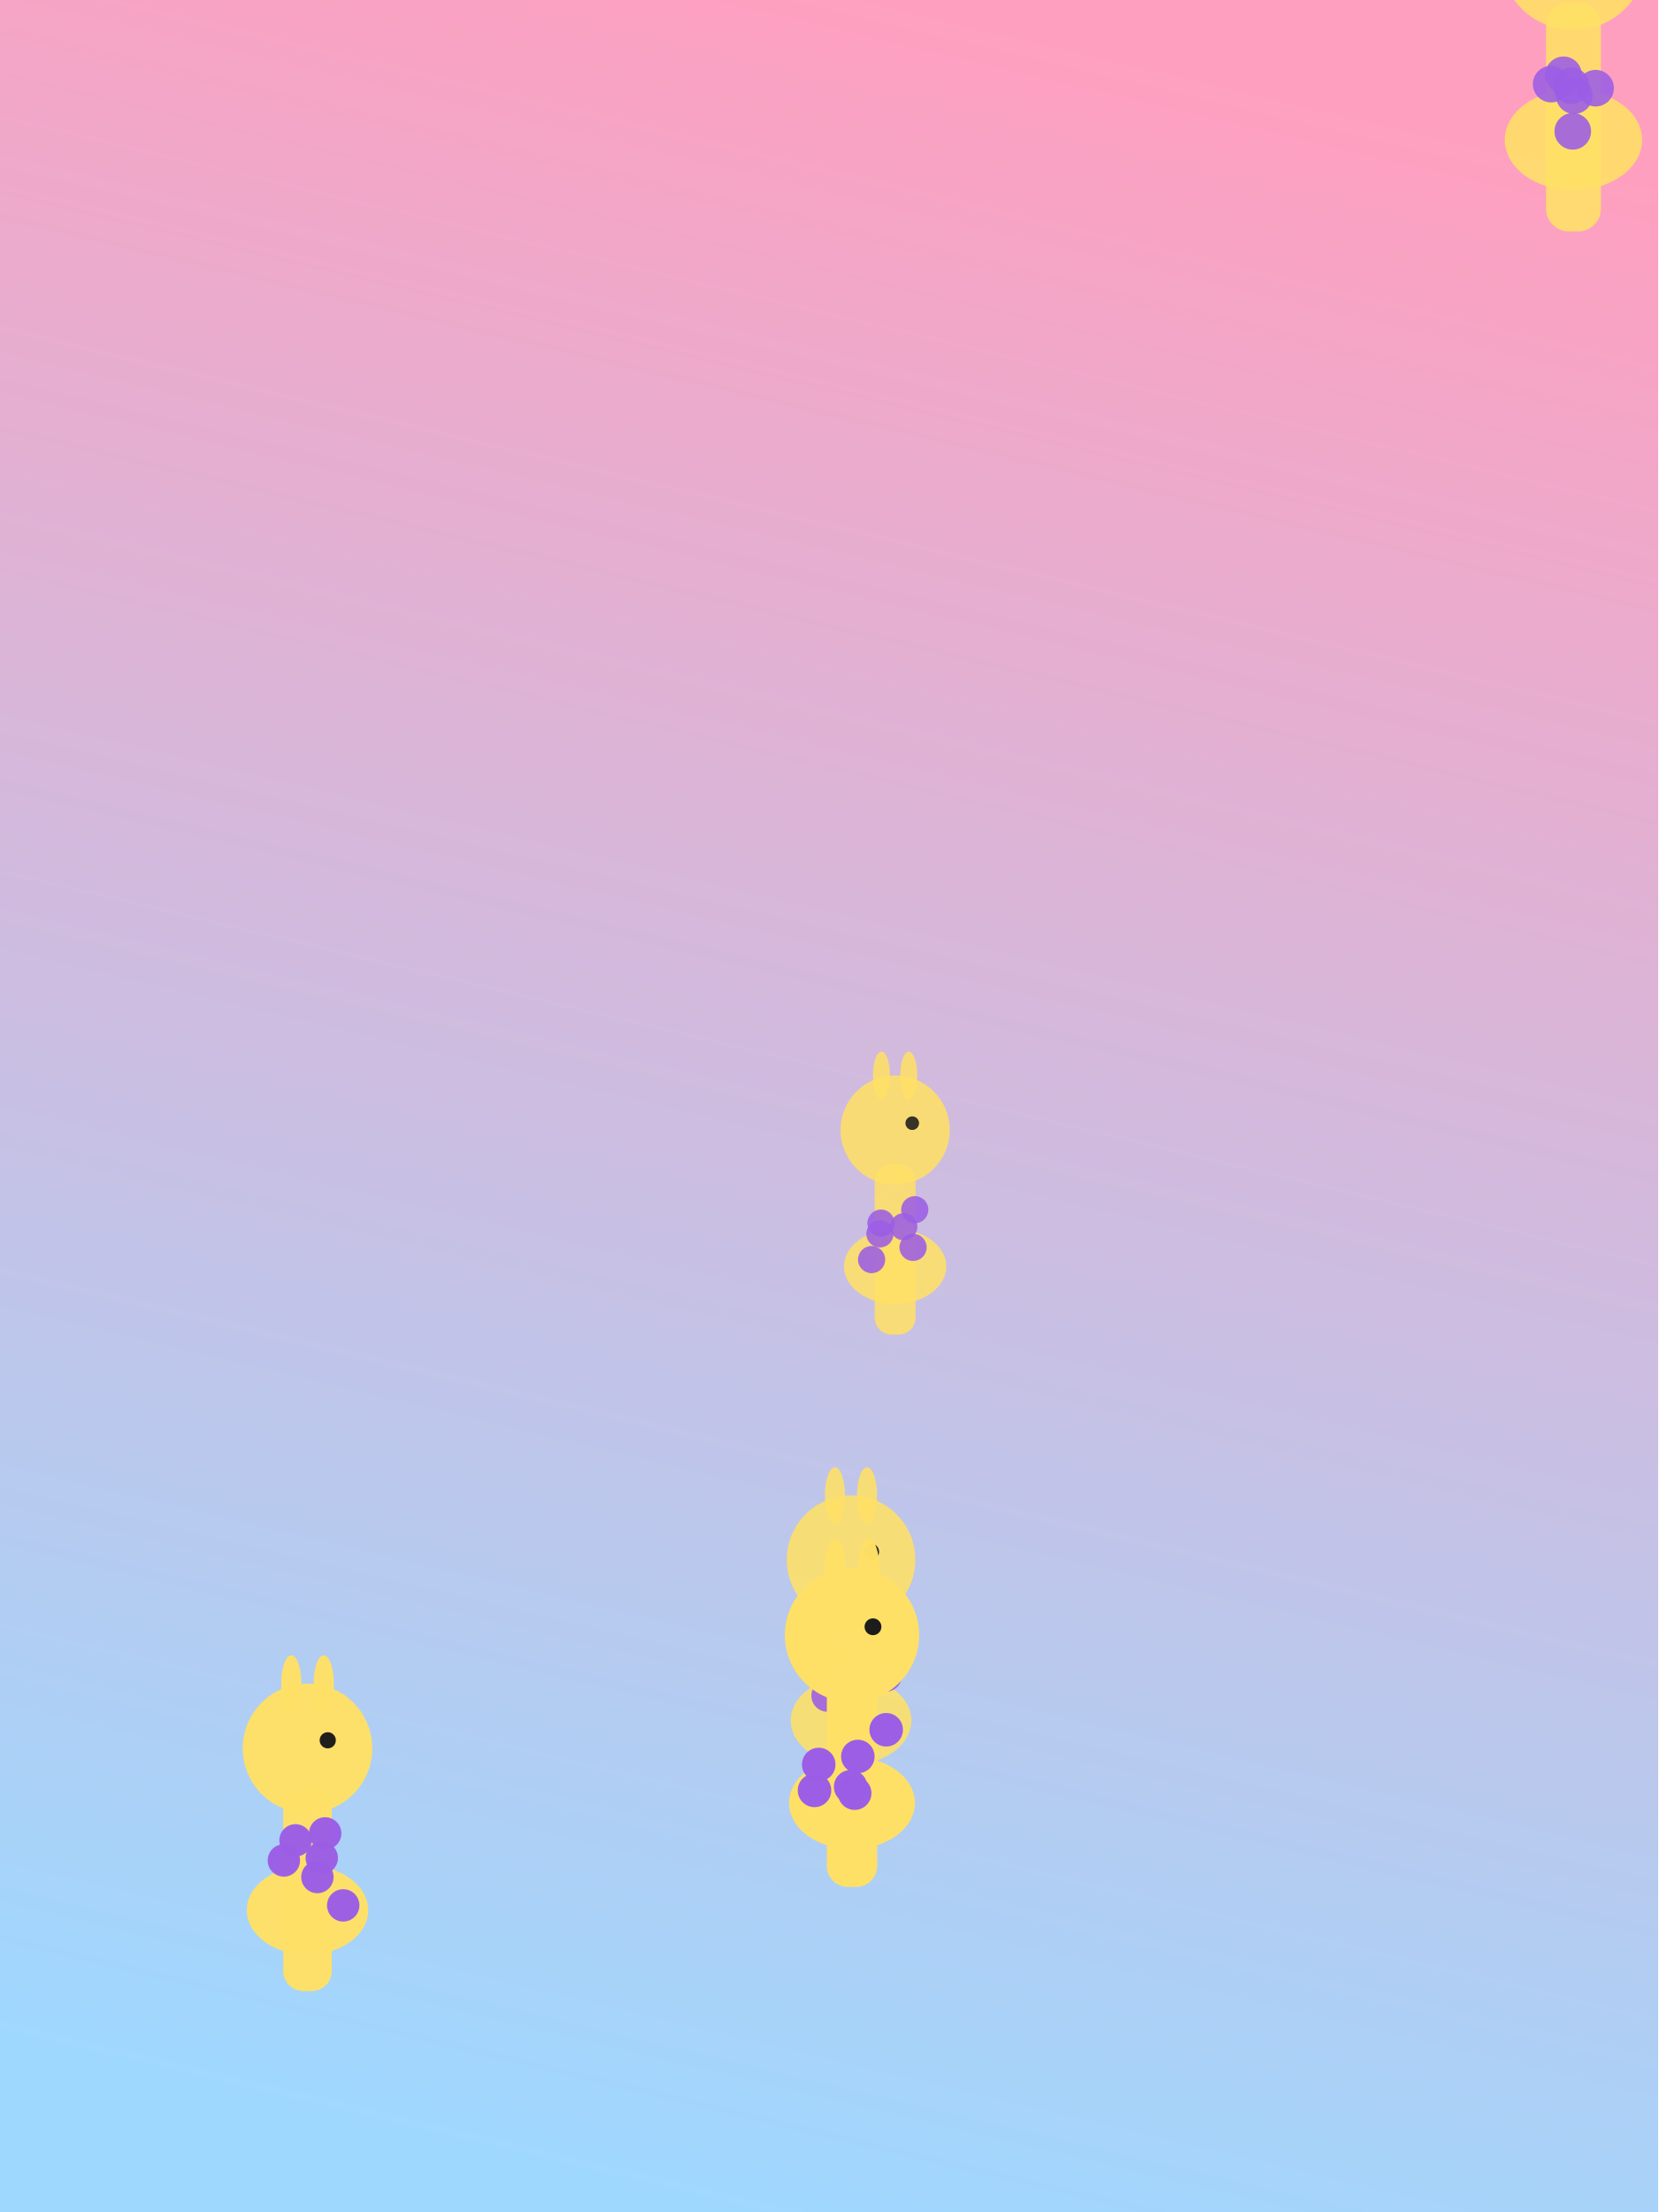
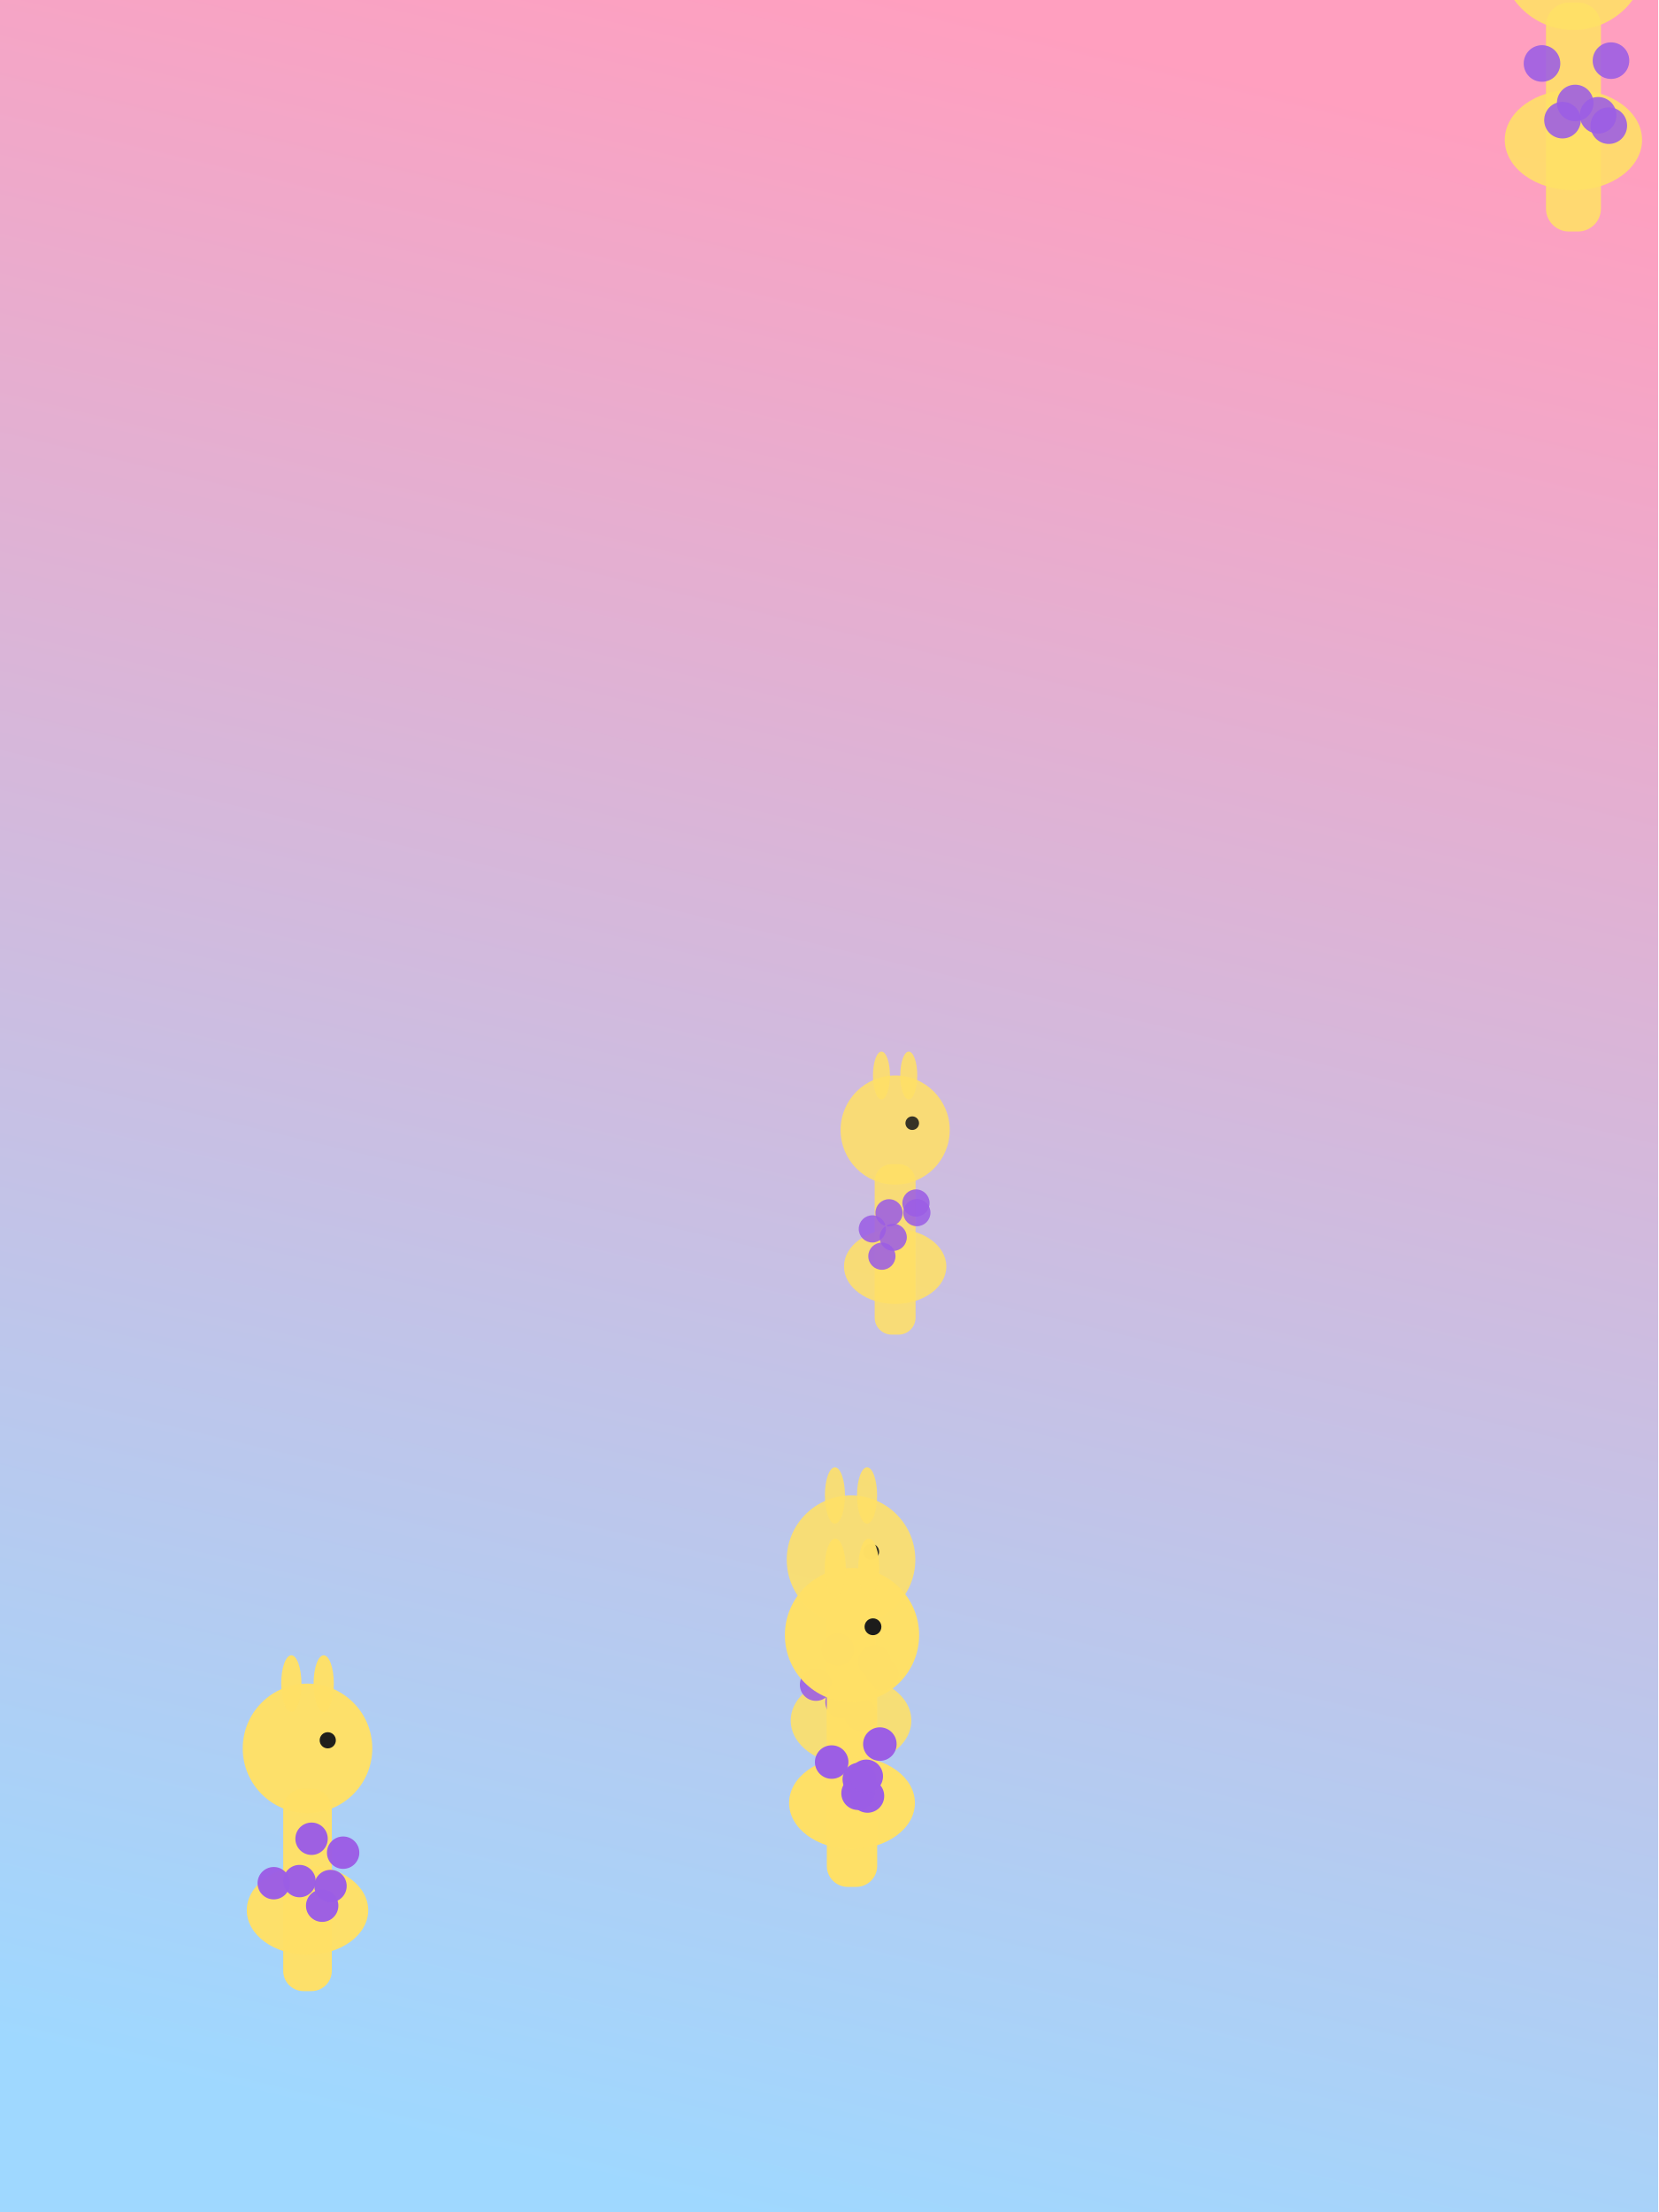
<svg xmlns="http://www.w3.org/2000/svg" viewBox="0 0 2048 2732" width="2048" height="2732">
  <defs>
    <linearGradient id="lg1" x1="58.7%" y1="0.8%" x2="41.3%" y2="99.2%">
      <stop offset="0.0%" stop-color="#ff9fbf" />
      <stop offset="100.0%" stop-color="#9fd8ff" />
    </linearGradient>
  </defs>
  <rect x="0.0" y="0.0" width="2048.0" height="2732.0" rx="0" fill="url(#lg1)" opacity="1.00" />
  <g>
    <rect x="1021.3" y="1976.1" width="59.6" height="248.3" rx="24.825" fill="#ffe066" opacity="0.88" />
    <circle cx="1051.1" cy="1926.4" r="79.4" fill="#ffe066" opacity="0.88" />
    <ellipse cx="1031.2" cy="1847.0" rx="12.4" ry="34.8" fill="#ffe066" opacity="0.88" />
    <ellipse cx="1070.9" cy="1847.0" rx="12.4" ry="34.8" fill="#ffe066" opacity="0.88" />
    <circle cx="1075.9" cy="1916.5" r="9.9" fill="#1a1a1a" opacity="0.88" />
    <ellipse cx="1051.1" cy="2125.0" rx="74.5" ry="54.6" fill="#ffe066" opacity="0.88" />
-     <circle cx="1045.4" cy="2076.7" r="19.9" fill="#9b5de5" opacity="0.88" />
-     <circle cx="1078.2" cy="2064.7" r="19.9" fill="#9b5de5" opacity="0.88" />
-     <circle cx="1094.1" cy="2069.5" r="19.9" fill="#9b5de5" opacity="0.88" />
-     <circle cx="1063.8" cy="2070.3" r="19.9" fill="#9b5de5" opacity="0.88" />
-     <circle cx="1056.4" cy="2031.5" r="19.9" fill="#9b5de5" opacity="0.88" />
-     <circle cx="1022.0" cy="2094.3" r="19.9" fill="#9b5de5" opacity="0.88" />
+     <circle cx="1034.9" cy="2037.3" r="19.9" fill="#9b5de5" opacity="0.88" />
+     <circle cx="1039.2" cy="2102.2" r="19.9" fill="#9b5de5" opacity="0.88" />
+     <circle cx="1063.0" cy="2118.0" r="19.9" fill="#9b5de5" opacity="0.88" />
+     <circle cx="1079.8" cy="2052.0" r="19.9" fill="#9b5de5" opacity="0.88" />
+     <circle cx="1089.5" cy="2067.7" r="19.9" fill="#9b5de5" opacity="0.88" />
+     <circle cx="1007.8" cy="2080.8" r="19.9" fill="#9b5de5" opacity="0.88" />
  </g>
  <g>
    <rect x="1021.2" y="2071.3" width="62.2" height="259.2" rx="25.915" fill="#ffe066" opacity="0.99" />
    <circle cx="1052.3" cy="2019.5" r="82.9" fill="#ffe066" opacity="0.99" />
    <ellipse cx="1031.6" cy="1936.6" rx="13.0" ry="36.3" fill="#ffe066" opacity="0.99" />
    <ellipse cx="1073.0" cy="1936.6" rx="13.0" ry="36.3" fill="#ffe066" opacity="0.99" />
    <circle cx="1078.2" cy="2009.2" r="10.4" fill="#1a1a1a" opacity="0.99" />
    <ellipse cx="1052.3" cy="2226.8" rx="77.7" ry="57.0" fill="#ffe066" opacity="0.99" />
-     <circle cx="1050.6" cy="2206.8" r="20.7" fill="#9b5de5" opacity="0.99" />
-     <circle cx="1011.2" cy="2179.3" r="20.7" fill="#9b5de5" opacity="0.99" />
-     <circle cx="1059.5" cy="2169.4" r="20.7" fill="#9b5de5" opacity="0.99" />
-     <circle cx="1094.5" cy="2136.4" r="20.7" fill="#9b5de5" opacity="0.99" />
-     <circle cx="1055.6" cy="2214.7" r="20.7" fill="#9b5de5" opacity="0.99" />
-     <circle cx="1006.0" cy="2211.3" r="20.7" fill="#9b5de5" opacity="0.99" />
+     <circle cx="1061.3" cy="2197.7" r="20.7" fill="#9b5de5" opacity="0.99" />
+     <circle cx="1027.2" cy="2176.3" r="20.7" fill="#9b5de5" opacity="0.99" />
+     <circle cx="1071.4" cy="2218.2" r="20.7" fill="#9b5de5" opacity="0.99" />
+     <circle cx="1059.8" cy="2214.8" r="20.7" fill="#9b5de5" opacity="0.99" />
+     <circle cx="1069.9" cy="2193.9" r="20.7" fill="#9b5de5" opacity="0.99" />
+     <circle cx="1086.7" cy="2154.1" r="20.7" fill="#9b5de5" opacity="0.99" />
  </g>
  <g>
    <rect x="1080.3" y="1437.8" width="50.5" height="210.6" rx="21.062" fill="#ffe066" opacity="0.87" />
    <circle cx="1105.6" cy="1395.7" r="67.4" fill="#ffe066" opacity="0.87" />
    <ellipse cx="1088.7" cy="1328.3" rx="10.5" ry="29.5" fill="#ffe066" opacity="0.87" />
    <ellipse cx="1122.4" cy="1328.3" rx="10.5" ry="29.5" fill="#ffe066" opacity="0.87" />
    <circle cx="1126.7" cy="1387.2" r="8.4" fill="#1a1a1a" opacity="0.87" />
    <ellipse cx="1105.6" cy="1564.2" rx="63.2" ry="46.3" fill="#ffe066" opacity="0.87" />
-     <circle cx="1127.7" cy="1540.6" r="16.8" fill="#9b5de5" opacity="0.87" />
-     <circle cx="1088.1" cy="1510.7" r="16.8" fill="#9b5de5" opacity="0.87" />
-     <circle cx="1076.5" cy="1555.7" r="16.8" fill="#9b5de5" opacity="0.87" />
-     <circle cx="1116.2" cy="1515.1" r="16.8" fill="#9b5de5" opacity="0.87" />
-     <circle cx="1086.8" cy="1523.9" r="16.8" fill="#9b5de5" opacity="0.87" />
-     <circle cx="1129.8" cy="1494.1" r="16.8" fill="#9b5de5" opacity="0.87" />
+     <circle cx="1077.4" cy="1517.8" r="16.8" fill="#9b5de5" opacity="0.87" />
+     <circle cx="1132.4" cy="1497.7" r="16.8" fill="#9b5de5" opacity="0.87" />
+     <circle cx="1103.2" cy="1528.2" r="16.8" fill="#9b5de5" opacity="0.87" />
+     <circle cx="1131.3" cy="1485.8" r="16.8" fill="#9b5de5" opacity="0.87" />
+     <circle cx="1089.2" cy="1551.5" r="16.8" fill="#9b5de5" opacity="0.87" />
+     <circle cx="1098.0" cy="1497.9" r="16.8" fill="#9b5de5" opacity="0.87" />
  </g>
  <g>
    <rect x="1909.4" y="3.1" width="67.9" height="282.8" rx="28.276" fill="#ffe066" opacity="0.88" />
    <circle cx="1943.3" cy="-53.4" r="90.5" fill="#ffe066" opacity="0.88" />
    <ellipse cx="1920.7" cy="-143.9" rx="14.1" ry="39.6" fill="#ffe066" opacity="0.88" />
    <ellipse cx="1966.0" cy="-143.9" rx="14.1" ry="39.6" fill="#ffe066" opacity="0.88" />
    <circle cx="1971.6" cy="-64.7" r="11.3" fill="#1a1a1a" opacity="0.88" />
    <ellipse cx="1943.3" cy="172.8" rx="84.8" ry="62.2" fill="#ffe066" opacity="0.88" />
-     <circle cx="1931.1" cy="92.4" r="22.6" fill="#9b5de5" opacity="0.88" />
-     <circle cx="1915.8" cy="103.9" r="22.6" fill="#9b5de5" opacity="0.88" />
-     <circle cx="1940.4" cy="105.9" r="22.6" fill="#9b5de5" opacity="0.88" />
-     <circle cx="1970.7" cy="108.9" r="22.6" fill="#9b5de5" opacity="0.88" />
-     <circle cx="1944.3" cy="118.1" r="22.6" fill="#9b5de5" opacity="0.88" />
-     <circle cx="1942.5" cy="162.2" r="22.6" fill="#9b5de5" opacity="0.88" />
+     <circle cx="1904.5" cy="78.4" r="22.6" fill="#9b5de5" opacity="0.88" />
+     <circle cx="1989.7" cy="74.9" r="22.6" fill="#9b5de5" opacity="0.88" />
+     <circle cx="1945.5" cy="127.2" r="22.6" fill="#9b5de5" opacity="0.88" />
+     <circle cx="1973.8" cy="142.4" r="22.6" fill="#9b5de5" opacity="0.88" />
+     <circle cx="1987.0" cy="155.2" r="22.6" fill="#9b5de5" opacity="0.88" />
+     <circle cx="1929.8" cy="148.4" r="22.6" fill="#9b5de5" opacity="0.88" />
  </g>
  <g>
    <rect x="349.8" y="2209.3" width="60.0" height="249.9" rx="24.985" fill="#ffe066" opacity="0.97" />
    <circle cx="379.8" cy="2159.4" r="80.0" fill="#ffe066" opacity="0.97" />
    <ellipse cx="359.8" cy="2079.4" rx="12.5" ry="35.0" fill="#ffe066" opacity="0.97" />
    <ellipse cx="399.8" cy="2079.4" rx="12.5" ry="35.0" fill="#ffe066" opacity="0.97" />
    <circle cx="404.8" cy="2149.4" r="10.0" fill="#1a1a1a" opacity="0.97" />
    <ellipse cx="379.8" cy="2359.3" rx="75.0" ry="55.0" fill="#ffe066" opacity="0.97" />
-     <circle cx="401.6" cy="2264.4" r="20.0" fill="#9b5de5" opacity="0.97" />
-     <circle cx="423.9" cy="2353.3" r="20.0" fill="#9b5de5" opacity="0.97" />
-     <circle cx="350.6" cy="2297.8" r="20.0" fill="#9b5de5" opacity="0.97" />
-     <circle cx="365.0" cy="2273.0" r="20.0" fill="#9b5de5" opacity="0.97" />
-     <circle cx="392.0" cy="2318.3" r="20.0" fill="#9b5de5" opacity="0.97" />
-     <circle cx="397.4" cy="2294.7" r="20.0" fill="#9b5de5" opacity="0.97" />
+     <circle cx="397.9" cy="2353.7" r="20.0" fill="#9b5de5" opacity="0.97" />
+     <circle cx="408.2" cy="2329.4" r="20.0" fill="#9b5de5" opacity="0.97" />
+     <circle cx="369.9" cy="2323.3" r="20.0" fill="#9b5de5" opacity="0.97" />
+     <circle cx="423.8" cy="2288.2" r="20.0" fill="#9b5de5" opacity="0.97" />
+     <circle cx="338.1" cy="2325.9" r="20.0" fill="#9b5de5" opacity="0.97" />
+     <circle cx="384.8" cy="2271.0" r="20.0" fill="#9b5de5" opacity="0.97" />
  </g>
</svg>
